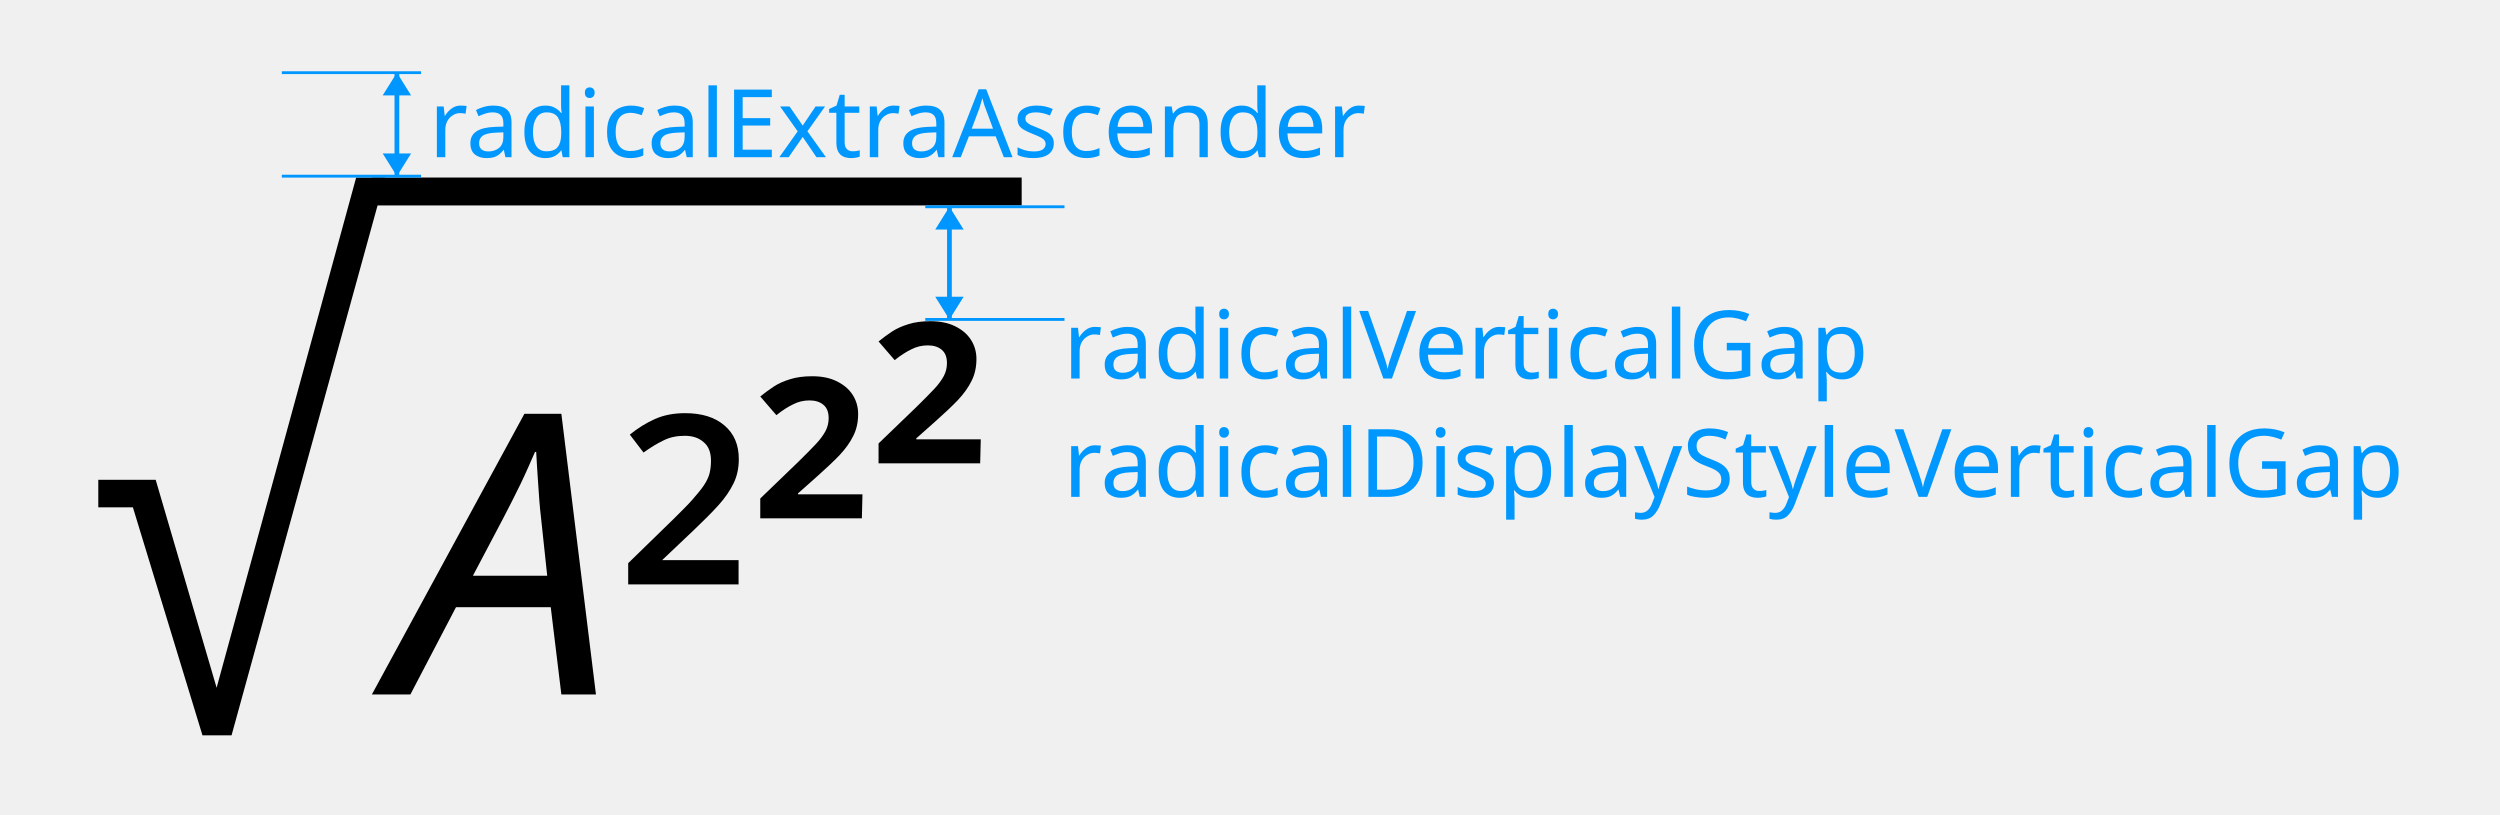
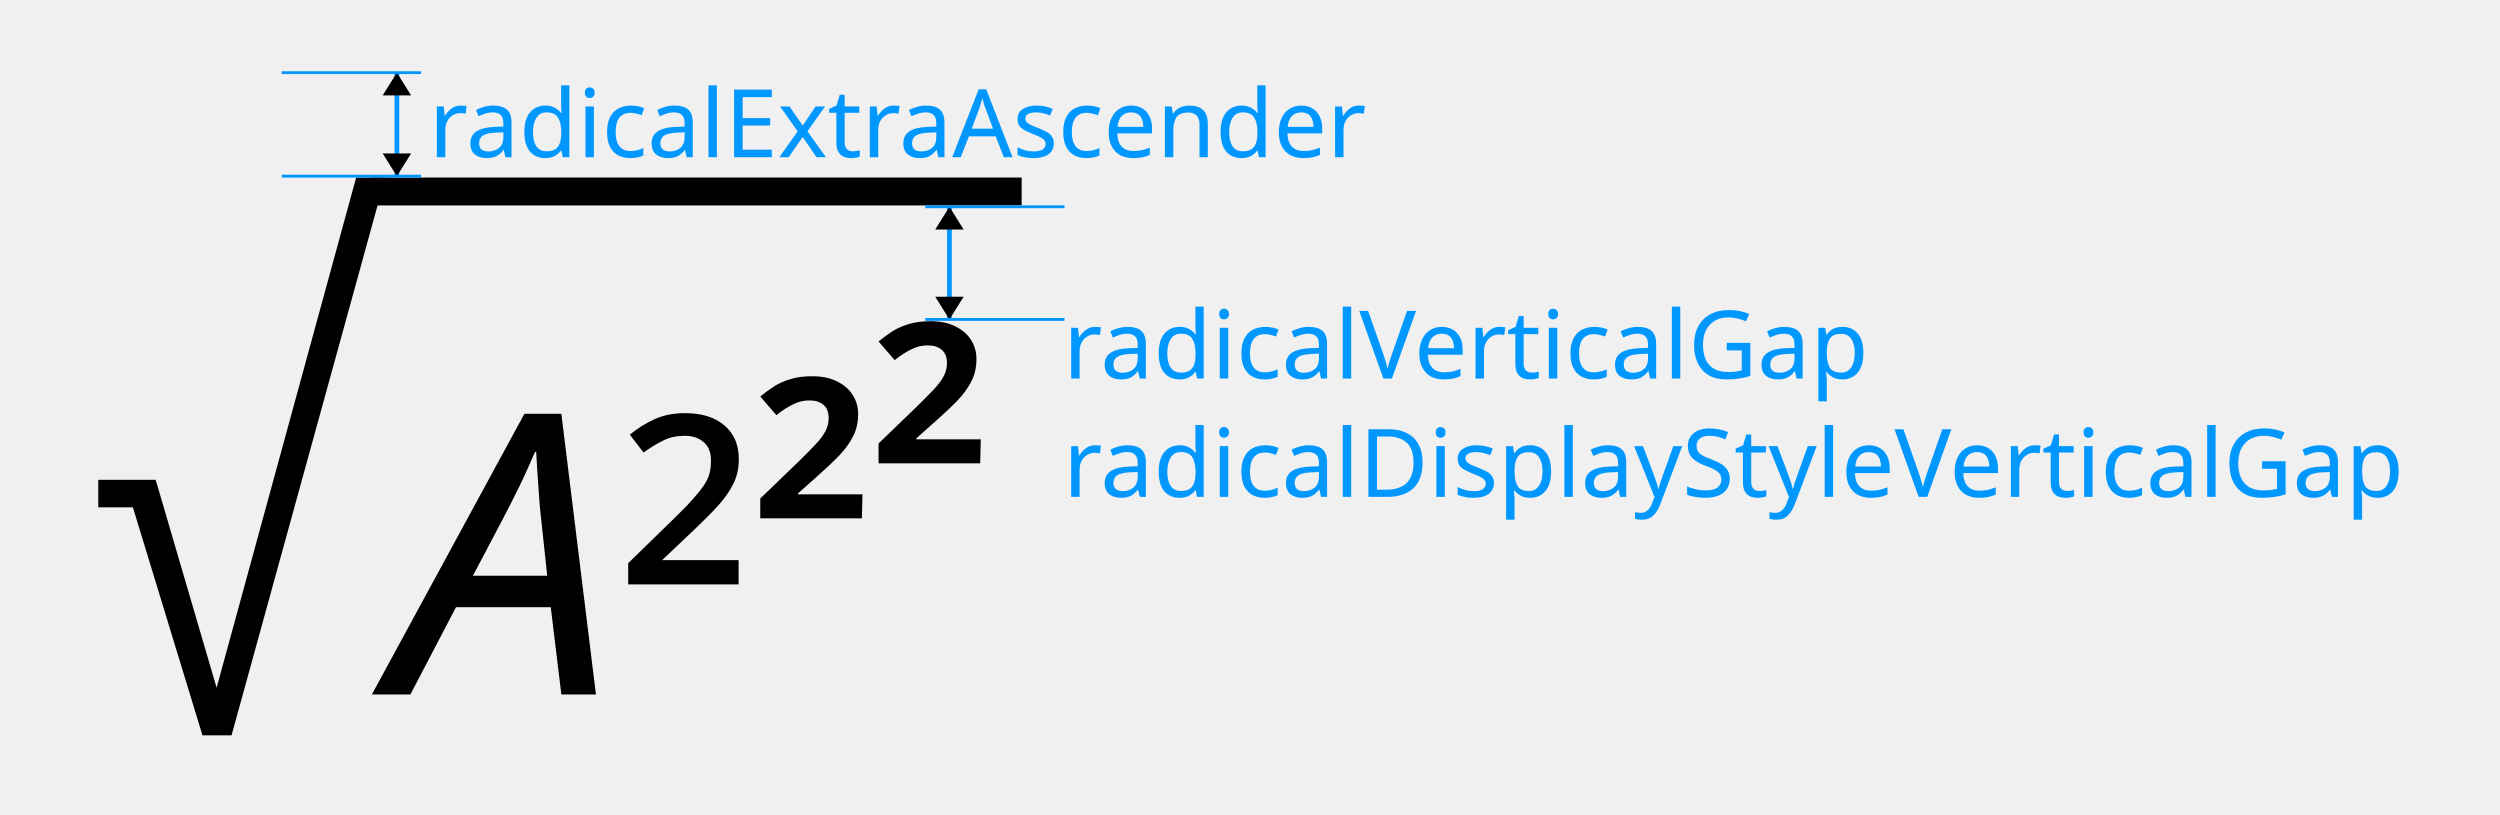
<svg xmlns="http://www.w3.org/2000/svg" xmlns:xlink="http://www.w3.org/1999/xlink" width="264pt" height="86pt" version="1.1" viewBox="0 0 264 86">
+   <style>
+   path {
+    fill: black;
+   }
+   @media (prefers-color-scheme: dark) {
+    path {
+        fill: white;
+    }
+    path[stroke="#000"] {
+     stroke: white;
+    }
+   }
+  </style>
  <defs>
    <path id="f" d="m0.315 0-0.177 0.58h-0.088v0.07h0.146l0.155-0.529 0.355 1.298h0.074l-0.391-1.419z" />
    <path id="e" d="m0 0 0.388 0.714h0.094l0.088-0.714h-0.088l-0.027 0.222h-0.241l-0.116-0.222h-0.098m0.257 0.302h0.189l-0.016 0.15c-0.003 0.025-0.005 0.053-0.007 0.084-0.002 0.031-0.004 0.058-0.005 0.081h-0.003c-0.011-0.025-0.023-0.053-0.037-0.082-0.014-0.029-0.029-0.058-0.044-0.087z" />
    <path id="d" d="m0.055 0v0.09l0.191 0.186c0.033 0.033 0.061 0.06 0.081 0.083s0.037 0.043 0.049 0.061c0.012 0.018 0.02 0.035 0.024 0.051 0.004 0.016 0.006 0.034 0.006 0.053 0 0.035-0.01 0.062-0.031 0.079-0.02 0.018-0.047 0.027-0.08 0.027-0.033 0-0.064-0.006-0.091-0.02-0.027-0.013-0.055-0.03-0.084-0.051l-0.058 0.076c0.033 0.027 0.068 0.049 0.106 0.066 0.038 0.017 0.081 0.025 0.128 0.025 0.071 0 0.126-0.017 0.167-0.052 0.041-0.035 0.061-0.082 0.061-0.143 0-0.037-0.007-0.071-0.022-0.102-0.015-0.031-0.036-0.062-0.064-0.093-0.028-0.031-0.063-0.066-0.104-0.105l-0.135-0.128h0.324v-0.103z" />
    <path id="c" d="m0.559 0h-0.517v0.101l0.193 0.186c0.037 0.036 0.066 0.066 0.089 0.09 0.023 0.024 0.039 0.047 0.05 0.067 0.011 0.021 0.016 0.043 0.016 0.066 0 0.031-0.009 0.053-0.027 0.068-0.018 0.015-0.042 0.022-0.07 0.022-0.029 0-0.057-0.006-0.084-0.02-0.027-0.013-0.055-0.031-0.085-0.055l-0.082 0.095c0.021 0.017 0.044 0.034 0.068 0.05 0.024 0.016 0.052 0.028 0.084 0.038 0.032 0.01 0.069 0.015 0.112 0.015 0.048 0 0.089-0.008 0.124-0.025 0.035-0.017 0.062-0.039 0.081-0.068 0.019-0.029 0.029-0.062 0.029-0.099 0-0.041-0.008-0.079-0.025-0.112-0.016-0.033-0.04-0.066-0.07-0.098-0.031-0.032-0.068-0.067-0.112-0.106l-0.099-0.088v-0.005h0.328z" />
    <marker id="b" overflow="visible" markerHeight="1" markerWidth="1" orient="auto" preserveAspectRatio="xMidYMid" viewBox="0 0 1 1">
      <g transform="scale(.6)">
        <path d="m0-40" />
        <path d="m0 0 8 5v-10z" fill="context-stroke" fill-rule="evenodd" />
        <path d="m0-8v48" fill="none" stroke="context-stroke" stroke-linecap="square" />
      </g>
    </marker>
    <marker id="a" overflow="visible" markerHeight="1" markerWidth="1" orient="auto" preserveAspectRatio="xMidYMid" viewBox="0 0 1 1">
      <g transform="scale(.6)">
        <path d="m0-40" />
        <path d="m0 0-8 5v-10z" fill="context-stroke" fill-rule="evenodd" />
        <path d="m0-8v48" fill="none" stroke="context-stroke" stroke-linecap="square" />
      </g>
    </marker>
  </defs>
  <use transform="matrix(41.511 0 0 -41.511 8.3042 77.65)" data-text="√" xlink:href="#f" />
  <path d="m39.271 20.221h68.617" fill="none" stroke="#000" stroke-miterlimit="10" stroke-width="2.946" />
  <use transform="matrix(41.511 0 0 -41.511 39.271 73.333)" data-text="𝐴" xlink:href="#e" />
  <use transform="matrix(24.907 0 0 -24.907 64.967 61.712)" data-text="𝟤" xlink:href="#d" />
  <use transform="matrix(20.755 0 0 -20.755 79.412 54.737)" data-text="𝟤" xlink:href="#c" />
  <use transform="matrix(20.755 0 0 -20.755 91.904 48.925)" data-text="𝟤" xlink:href="#c" />
  <path d="m100.26 33.734v-11.898" fill="none" marker-end="url(#a)" marker-start="url(#b)" stroke="#0096ff" stroke-width=".5" />
  <text x="112.272" y="39.971" fill="#0098ff" font-family="'Noto Sans'" font-size="10px" stroke-width=".75" style="line-height:1.25" xml:space="preserve">
    <tspan x="112.272" y="39.971">radicalVerticalGap</tspan>
    <tspan x="112.272" y="52.471">radicalDisplayStyleVerticalGap</tspan>
  </text>
  <path d="m41.912 7.674v10.931" fill="none" marker-end="url(#a)" marker-start="url(#b)" stroke="#0096ff" stroke-width=".5" />
  <text x="45.29" y="16.6" fill="#0098ff" font-family="'Noto Sans'" font-size="10px" stroke-width=".75" style="line-height:1.25" xml:space="preserve">
    <tspan x="45.29" y="16.6" fill="#0098ff" font-family="'Noto Sans'" font-size="10px" stroke-width=".75">radicalExtraAscender</tspan>
  </text>
</svg>
